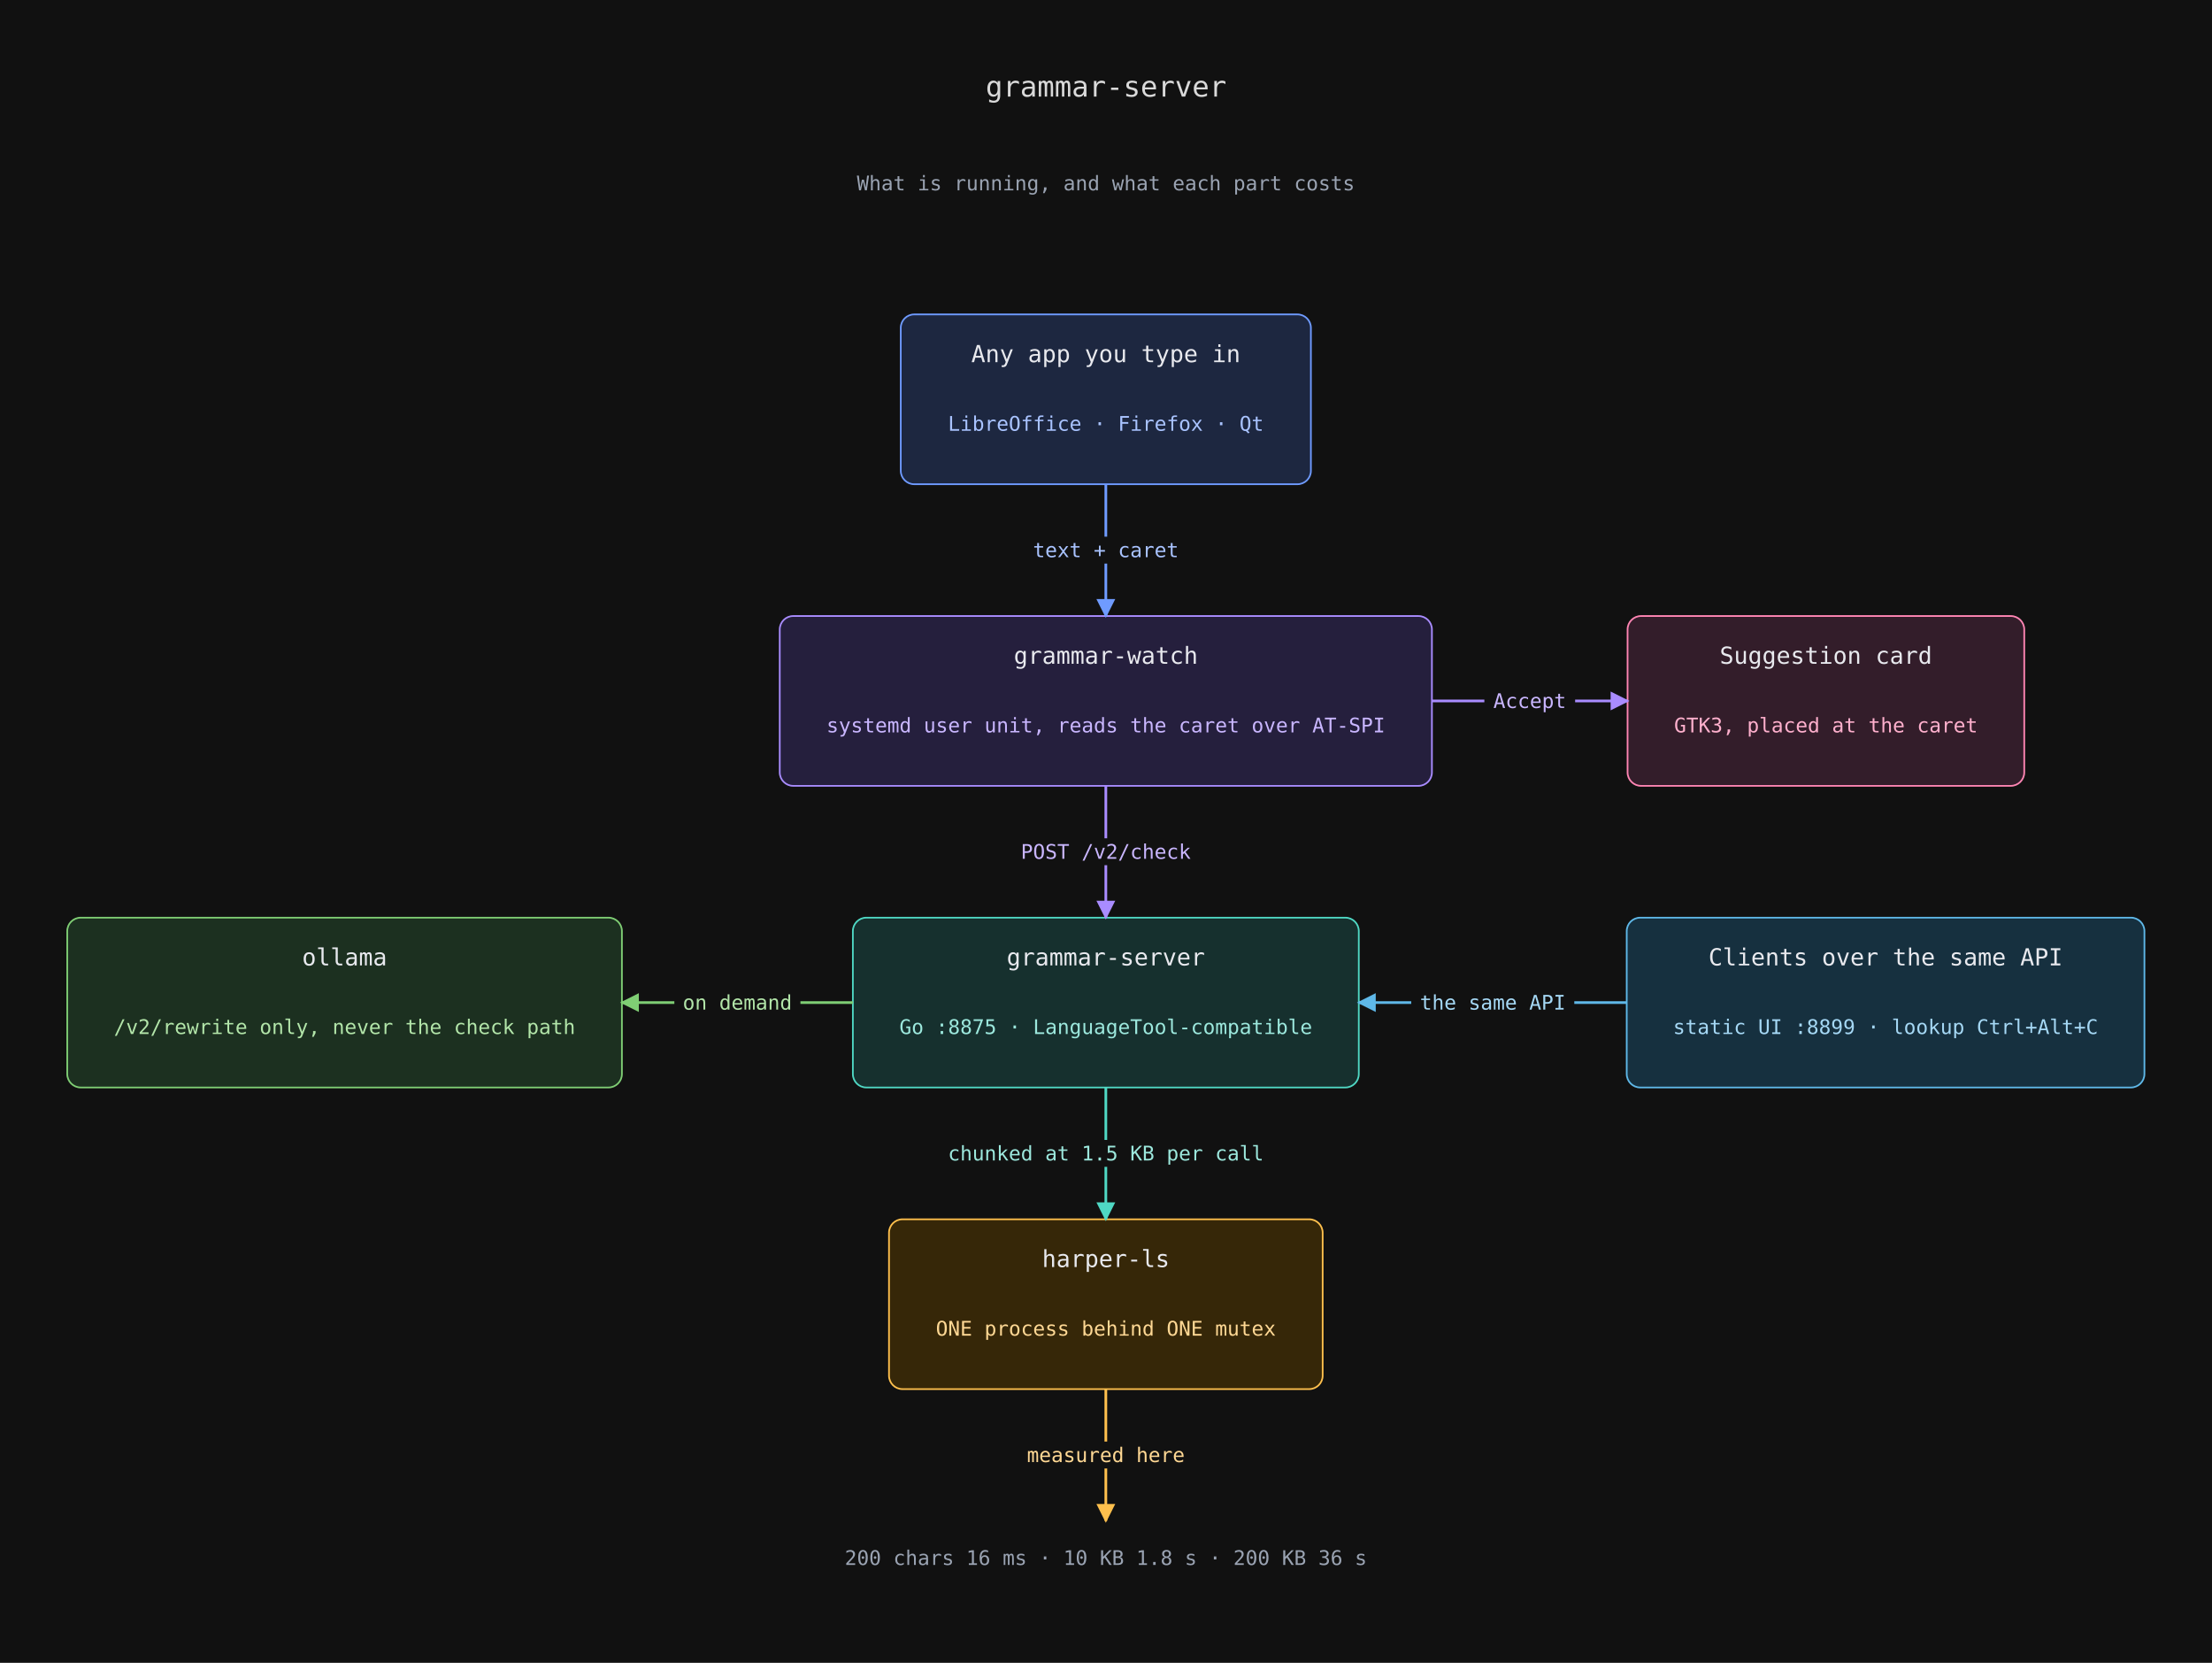
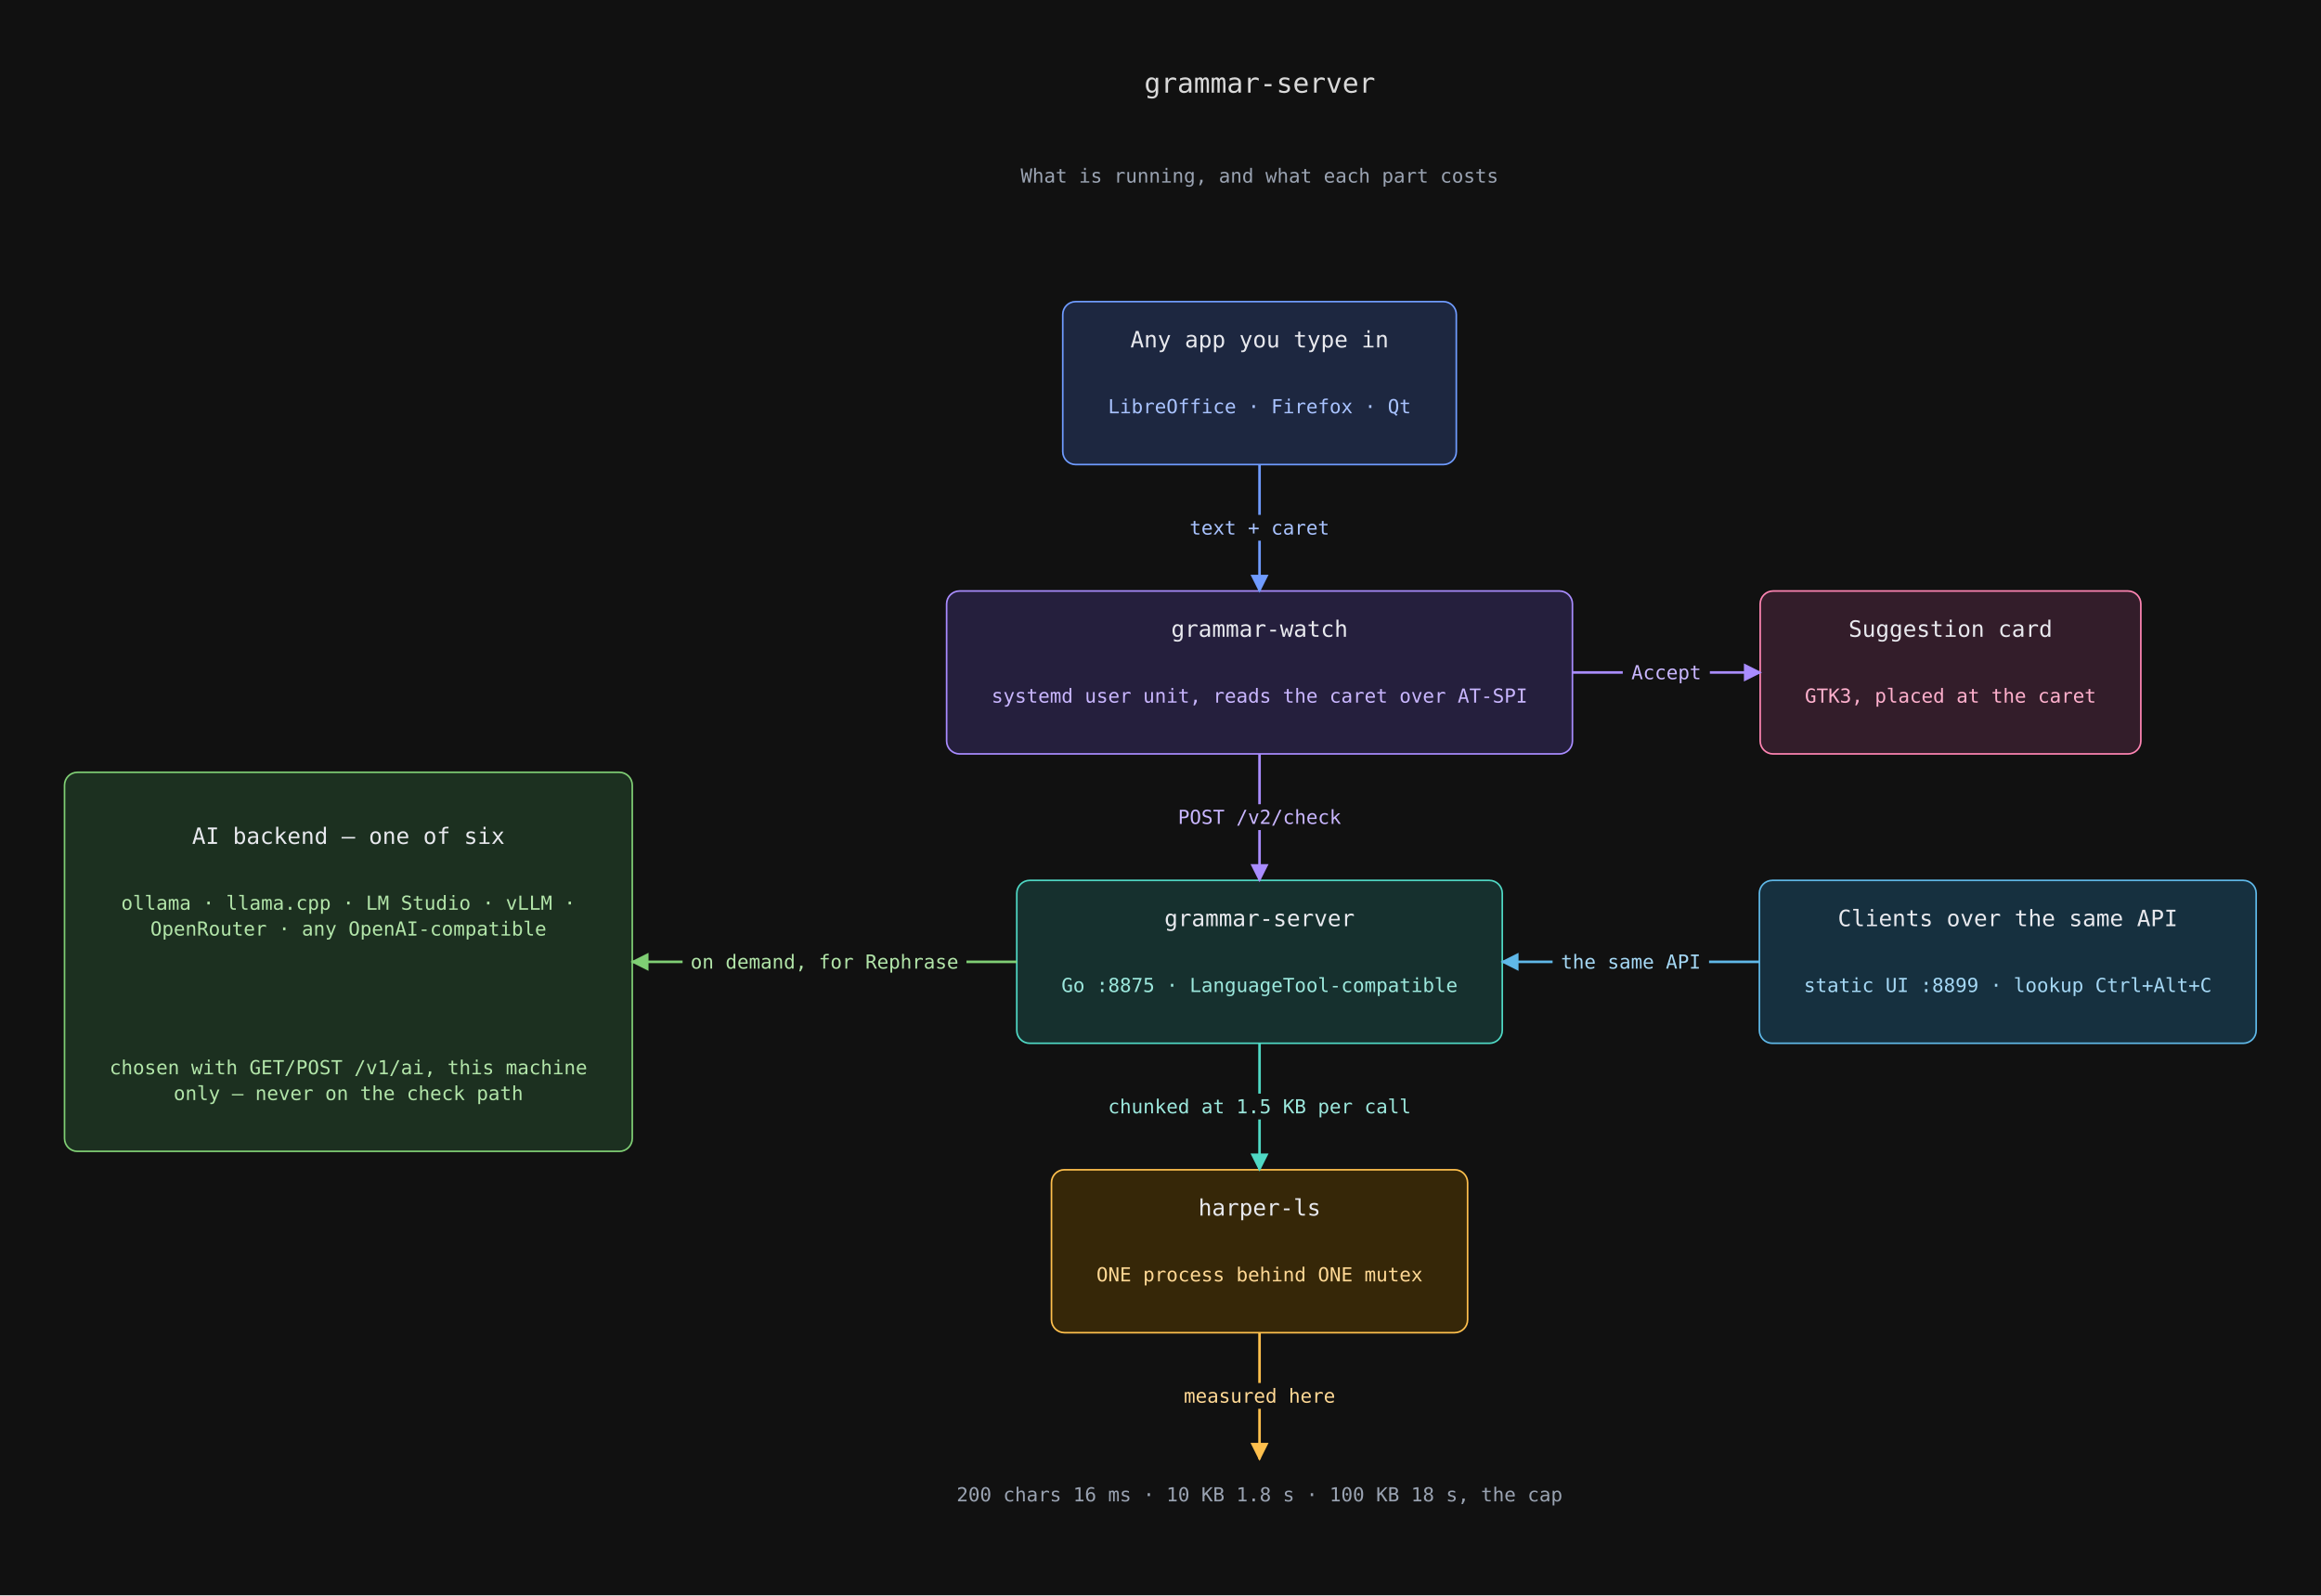
- <svg xmlns="http://www.w3.org/2000/svg" width="1316" height="989" viewBox="0 0 1316 989" font-family="'DejaVu Sans Mono', 'Menlo', 'Consolas', 'Liberation Mono', 'Courier New', monospace" font-size="14px">
+ <svg xmlns="http://www.w3.org/2000/svg" width="1439" height="989" viewBox="0 0 1439 989" font-family="'DejaVu Sans Mono', 'Menlo', 'Consolas', 'Liberation Mono', 'Courier New', monospace" font-size="14px">
  <defs>
-     <marker id="r01ba92c0-arrow-6f9bff" viewBox="0 0 10 10" refX="9" refY="5" markerWidth="7" markerHeight="7" orient="auto-start-reverse">
+     <marker id="r42f2a967-arrow-6f9bff" viewBox="0 0 10 10" refX="9" refY="5" markerWidth="7" markerHeight="7" orient="auto-start-reverse">
      <path d="M 0 0 L 10 5 L 0 10 z" fill="#6f9bff" />
    </marker>
-     <marker id="r01ba92c0-arrow-6f9bff-back" viewBox="0 0 10 10" refX="9" refY="5" markerWidth="7" markerHeight="7" orient="auto-start-reverse">
+     <marker id="r42f2a967-arrow-6f9bff-back" viewBox="0 0 10 10" refX="9" refY="5" markerWidth="7" markerHeight="7" orient="auto-start-reverse">
      <path d="M 0 0 L 10 5 L 0 10 z" fill="#6f9bff" />
    </marker>
-     <marker id="r01ba92c0-arrow-a98cff" viewBox="0 0 10 10" refX="9" refY="5" markerWidth="7" markerHeight="7" orient="auto-start-reverse">
+     <marker id="r42f2a967-arrow-a98cff" viewBox="0 0 10 10" refX="9" refY="5" markerWidth="7" markerHeight="7" orient="auto-start-reverse">
      <path d="M 0 0 L 10 5 L 0 10 z" fill="#a98cff" />
    </marker>
-     <marker id="r01ba92c0-arrow-a98cff-back" viewBox="0 0 10 10" refX="9" refY="5" markerWidth="7" markerHeight="7" orient="auto-start-reverse">
+     <marker id="r42f2a967-arrow-a98cff-back" viewBox="0 0 10 10" refX="9" refY="5" markerWidth="7" markerHeight="7" orient="auto-start-reverse">
      <path d="M 0 0 L 10 5 L 0 10 z" fill="#a98cff" />
    </marker>
-     <marker id="r01ba92c0-arrow-4fd8c4" viewBox="0 0 10 10" refX="9" refY="5" markerWidth="7" markerHeight="7" orient="auto-start-reverse">
+     <marker id="r42f2a967-arrow-4fd8c4" viewBox="0 0 10 10" refX="9" refY="5" markerWidth="7" markerHeight="7" orient="auto-start-reverse">
      <path d="M 0 0 L 10 5 L 0 10 z" fill="#4fd8c4" />
    </marker>
-     <marker id="r01ba92c0-arrow-4fd8c4-back" viewBox="0 0 10 10" refX="9" refY="5" markerWidth="7" markerHeight="7" orient="auto-start-reverse">
+     <marker id="r42f2a967-arrow-4fd8c4-back" viewBox="0 0 10 10" refX="9" refY="5" markerWidth="7" markerHeight="7" orient="auto-start-reverse">
      <path d="M 0 0 L 10 5 L 0 10 z" fill="#4fd8c4" />
    </marker>
-     <marker id="r01ba92c0-arrow-5fb8e8" viewBox="0 0 10 10" refX="9" refY="5" markerWidth="7" markerHeight="7" orient="auto-start-reverse">
+     <marker id="r42f2a967-arrow-5fb8e8" viewBox="0 0 10 10" refX="9" refY="5" markerWidth="7" markerHeight="7" orient="auto-start-reverse">
      <path d="M 0 0 L 10 5 L 0 10 z" fill="#5fb8e8" />
    </marker>
-     <marker id="r01ba92c0-arrow-5fb8e8-back" viewBox="0 0 10 10" refX="9" refY="5" markerWidth="7" markerHeight="7" orient="auto-start-reverse">
+     <marker id="r42f2a967-arrow-5fb8e8-back" viewBox="0 0 10 10" refX="9" refY="5" markerWidth="7" markerHeight="7" orient="auto-start-reverse">
      <path d="M 0 0 L 10 5 L 0 10 z" fill="#5fb8e8" />
    </marker>
-     <marker id="r01ba92c0-arrow-7fce74" viewBox="0 0 10 10" refX="9" refY="5" markerWidth="7" markerHeight="7" orient="auto-start-reverse">
+     <marker id="r42f2a967-arrow-7fce74" viewBox="0 0 10 10" refX="9" refY="5" markerWidth="7" markerHeight="7" orient="auto-start-reverse">
      <path d="M 0 0 L 10 5 L 0 10 z" fill="#7fce74" />
    </marker>
-     <marker id="r01ba92c0-arrow-7fce74-back" viewBox="0 0 10 10" refX="9" refY="5" markerWidth="7" markerHeight="7" orient="auto-start-reverse">
+     <marker id="r42f2a967-arrow-7fce74-back" viewBox="0 0 10 10" refX="9" refY="5" markerWidth="7" markerHeight="7" orient="auto-start-reverse">
      <path d="M 0 0 L 10 5 L 0 10 z" fill="#7fce74" />
    </marker>
-     <marker id="r01ba92c0-arrow-ffc04d" viewBox="0 0 10 10" refX="9" refY="5" markerWidth="7" markerHeight="7" orient="auto-start-reverse">
+     <marker id="r42f2a967-arrow-ffc04d" viewBox="0 0 10 10" refX="9" refY="5" markerWidth="7" markerHeight="7" orient="auto-start-reverse">
      <path d="M 0 0 L 10 5 L 0 10 z" fill="#ffc04d" />
    </marker>
-     <marker id="r01ba92c0-arrow-ffc04d-back" viewBox="0 0 10 10" refX="9" refY="5" markerWidth="7" markerHeight="7" orient="auto-start-reverse">
+     <marker id="r42f2a967-arrow-ffc04d-back" viewBox="0 0 10 10" refX="9" refY="5" markerWidth="7" markerHeight="7" orient="auto-start-reverse">
      <path d="M 0 0 L 10 5 L 0 10 z" fill="#ffc04d" />
    </marker>
  </defs>
-   <rect x="0" y="0" width="1316" height="989" fill="#111111" />
+   <rect x="0" y="0" width="1439" height="989" fill="#111111" />
  <g font-size="17px">
-     <text x="586.4" y="57.45" fill="#d9d9d9" text-anchor="start">grammar-server</text>
+     <text x="709.4" y="57.45" fill="#d9d9d9" text-anchor="start">grammar-server</text>
  </g>
-   <path d="M503.9 87 H811.9 a8 8 0 0 1 8 8 V123 a8 8 0 0 1 -8 8 H503.9 a8 8 0 0 1 -8 -8 V95 a8 8 0 0 1 8 -8 Z" fill="none" stroke="none" />
+   <path d="M626.9 87 H934.9 a8 8 0 0 1 8 8 V123 a8 8 0 0 1 -8 8 H626.9 a8 8 0 0 1 -8 -8 V95 a8 8 0 0 1 8 -8 Z" fill="none" stroke="none" />
  <g font-size="12px">
-     <text x="657.9" y="113.2" fill="#9aa3b2" text-anchor="middle">What is running, and what each part costs</text>
+     <text x="780.9" y="113.2" fill="#9aa3b2" text-anchor="middle">What is running, and what each part costs</text>
  </g>
-   <path d="M543.9 187 H771.9 a8 8 0 0 1 8 8 V280 a8 8 0 0 1 -8 8 H543.9 a8 8 0 0 1 -8 -8 V195 a8 8 0 0 1 8 -8 Z" fill="#1d2740" stroke="#6f9bff" />
-   <text x="657.9" y="215.4" fill="#e8e9ee" text-anchor="middle">Any app you type in</text>
-   <path d="M557.9 230 H757.9 a8 8 0 0 1 8 8 V266 a8 8 0 0 1 -8 8 H557.9 a8 8 0 0 1 -8 -8 V238 a8 8 0 0 1 8 -8 Z" fill="none" stroke="none" />
+   <path d="M666.9 187 H894.9 a8 8 0 0 1 8 8 V280 a8 8 0 0 1 -8 8 H666.9 a8 8 0 0 1 -8 -8 V195 a8 8 0 0 1 8 -8 Z" fill="#1d2740" stroke="#6f9bff" />
+   <text x="780.9" y="215.4" fill="#e8e9ee" text-anchor="middle">Any app you type in</text>
+   <path d="M680.9 230 H880.9 a8 8 0 0 1 8 8 V266 a8 8 0 0 1 -8 8 H680.9 a8 8 0 0 1 -8 -8 V238 a8 8 0 0 1 8 -8 Z" fill="none" stroke="none" />
  <g font-size="12px">
-     <text x="657.9" y="256.2" fill="#a9c3ff" text-anchor="middle">LibreOffice · Firefox · Qt</text>
+     <text x="780.9" y="256.2" fill="#a9c3ff" text-anchor="middle">LibreOffice · Firefox · Qt</text>
  </g>
-   <path d="M471.9 366.4 H843.9 a8 8 0 0 1 8 8 V459.4 a8 8 0 0 1 -8 8 H471.9 a8 8 0 0 1 -8 -8 V374.4 a8 8 0 0 1 8 -8 Z" fill="#251f3d" stroke="#a98cff" />
-   <text x="657.9" y="394.8" fill="#e8e9ee" text-anchor="middle">grammar-watch</text>
-   <path d="M485.9 409.4 H829.9 a8 8 0 0 1 8 8 V445.4 a8 8 0 0 1 -8 8 H485.9 a8 8 0 0 1 -8 -8 V417.4 a8 8 0 0 1 8 -8 Z" fill="none" stroke="none" />
+   <path d="M594.9 366.4 H966.9 a8 8 0 0 1 8 8 V459.4 a8 8 0 0 1 -8 8 H594.9 a8 8 0 0 1 -8 -8 V374.4 a8 8 0 0 1 8 -8 Z" fill="#251f3d" stroke="#a98cff" />
+   <text x="780.9" y="394.8" fill="#e8e9ee" text-anchor="middle">grammar-watch</text>
+   <path d="M608.9 409.4 H952.9 a8 8 0 0 1 8 8 V445.4 a8 8 0 0 1 -8 8 H608.9 a8 8 0 0 1 -8 -8 V417.4 a8 8 0 0 1 8 -8 Z" fill="none" stroke="none" />
  <g font-size="12px">
-     <text x="657.9" y="435.6" fill="#c9b6ff" text-anchor="middle">systemd user unit, reads the caret over AT-SPI</text>
+     <text x="780.9" y="435.6" fill="#c9b6ff" text-anchor="middle">systemd user unit, reads the caret over AT-SPI</text>
  </g>
-   <path d="M976.3 366.4 H1196.3 a8 8 0 0 1 8 8 V459.4 a8 8 0 0 1 -8 8 H976.3 a8 8 0 0 1 -8 -8 V374.4 a8 8 0 0 1 8 -8 Z" fill="#331d2a" stroke="#ff85b3" />
-   <text x="1086.3" y="394.8" fill="#e8e9ee" text-anchor="middle">Suggestion card</text>
-   <path d="M990.3 409.4 H1182.3 a8 8 0 0 1 8 8 V445.4 a8 8 0 0 1 -8 8 H990.3 a8 8 0 0 1 -8 -8 V417.4 a8 8 0 0 1 8 -8 Z" fill="none" stroke="none" />
+   <path d="M1099.3 366.4 H1319.3 a8 8 0 0 1 8 8 V459.4 a8 8 0 0 1 -8 8 H1099.3 a8 8 0 0 1 -8 -8 V374.4 a8 8 0 0 1 8 -8 Z" fill="#331d2a" stroke="#ff85b3" />
+   <text x="1209.3" y="394.8" fill="#e8e9ee" text-anchor="middle">Suggestion card</text>
+   <path d="M1113.3 409.4 H1305.3 a8 8 0 0 1 8 8 V445.4 a8 8 0 0 1 -8 8 H1113.3 a8 8 0 0 1 -8 -8 V417.4 a8 8 0 0 1 8 -8 Z" fill="none" stroke="none" />
  <g font-size="12px">
-     <text x="1086.3" y="435.6" fill="#ffb0cd" text-anchor="middle">GTK3, placed at the caret</text>
+     <text x="1209.3" y="435.6" fill="#ffb0cd" text-anchor="middle">GTK3, placed at the caret</text>
  </g>
-   <path d="M515.4 545.8 H800.4 a8 8 0 0 1 8 8 V638.8 a8 8 0 0 1 -8 8 H515.4 a8 8 0 0 1 -8 -8 V553.8 a8 8 0 0 1 8 -8 Z" fill="#16302e" stroke="#4fd8c4" />
-   <text x="657.9" y="574.2" fill="#e8e9ee" text-anchor="middle">grammar-server</text>
-   <path d="M529.4 588.8 H786.4 a8 8 0 0 1 8 8 V624.8 a8 8 0 0 1 -8 8 H529.4 a8 8 0 0 1 -8 -8 V596.8 a8 8 0 0 1 8 -8 Z" fill="none" stroke="none" />
+   <path d="M638.4 545.8 H923.4 a8 8 0 0 1 8 8 V638.8 a8 8 0 0 1 -8 8 H638.4 a8 8 0 0 1 -8 -8 V553.8 a8 8 0 0 1 8 -8 Z" fill="#16302e" stroke="#4fd8c4" />
+   <text x="780.9" y="574.2" fill="#e8e9ee" text-anchor="middle">grammar-server</text>
+   <path d="M652.4 588.8 H909.4 a8 8 0 0 1 8 8 V624.8 a8 8 0 0 1 -8 8 H652.4 a8 8 0 0 1 -8 -8 V596.8 a8 8 0 0 1 8 -8 Z" fill="none" stroke="none" />
  <g font-size="12px">
-     <text x="657.9" y="615" fill="#9ce8dd" text-anchor="middle">Go :8875 · LanguageTool-compatible</text>
+     <text x="780.9" y="615" fill="#9ce8dd" text-anchor="middle">Go :8875 · LanguageTool-compatible</text>
  </g>
-   <path d="M975.8 545.8 H1267.8 a8 8 0 0 1 8 8 V638.8 a8 8 0 0 1 -8 8 H975.8 a8 8 0 0 1 -8 -8 V553.8 a8 8 0 0 1 8 -8 Z" fill="#16303f" stroke="#5fb8e8" />
-   <text x="1121.8" y="574.2" fill="#e8e9ee" text-anchor="middle">Clients over the same API</text>
-   <path d="M989.8 588.8 H1253.8 a8 8 0 0 1 8 8 V624.8 a8 8 0 0 1 -8 8 H989.8 a8 8 0 0 1 -8 -8 V596.8 a8 8 0 0 1 8 -8 Z" fill="none" stroke="none" />
+   <path d="M1098.8 545.8 H1390.8 a8 8 0 0 1 8 8 V638.8 a8 8 0 0 1 -8 8 H1098.8 a8 8 0 0 1 -8 -8 V553.8 a8 8 0 0 1 8 -8 Z" fill="#16303f" stroke="#5fb8e8" />
+   <text x="1244.8" y="574.2" fill="#e8e9ee" text-anchor="middle">Clients over the same API</text>
+   <path d="M1112.8 588.8 H1376.8 a8 8 0 0 1 8 8 V624.8 a8 8 0 0 1 -8 8 H1112.8 a8 8 0 0 1 -8 -8 V596.8 a8 8 0 0 1 8 -8 Z" fill="none" stroke="none" />
  <g font-size="12px">
-     <text x="1121.8" y="615" fill="#a5d8f5" text-anchor="middle">static UI :8899 · lookup Ctrl+Alt+C</text>
+     <text x="1244.8" y="615" fill="#a5d8f5" text-anchor="middle">static UI :8899 · lookup Ctrl+Alt+C</text>
  </g>
-   <path d="M48 545.8 H362 a8 8 0 0 1 8 8 V638.8 a8 8 0 0 1 -8 8 H48 a8 8 0 0 1 -8 -8 V553.8 a8 8 0 0 1 8 -8 Z" fill="#1c3020" stroke="#7fce74" />
-   <text x="205" y="574.2" fill="#e8e9ee" text-anchor="middle">ollama</text>
-   <path d="M62 588.8 H348 a8 8 0 0 1 8 8 V624.8 a8 8 0 0 1 -8 8 H62 a8 8 0 0 1 -8 -8 V596.8 a8 8 0 0 1 8 -8 Z" fill="none" stroke="none" />
+   <path d="M48 478.8 H384 a8 8 0 0 1 8 8 V705.8 a8 8 0 0 1 -8 8 H48 a8 8 0 0 1 -8 -8 V486.8 a8 8 0 0 1 8 -8 Z" fill="#1c3020" stroke="#7fce74" />
+   <text x="216" y="523.2" fill="#e8e9ee" text-anchor="middle">AI backend — one of six</text>
+   <path d="M69.5 537.8 H362.5 a8 8 0 0 1 8 8 V589.8 a8 8 0 0 1 -8 8 H69.5 a8 8 0 0 1 -8 -8 V545.8 a8 8 0 0 1 8 -8 Z" fill="none" stroke="none" />
  <g font-size="12px">
-     <text x="205" y="615" fill="#b2e5a9" text-anchor="middle">/v2/rewrite only, never the check path</text>
+     <text x="216" y="564" fill="#b2e5a9" text-anchor="middle">ollama · llama.cpp · LM Studio · vLLM ·</text>
+     <text x="216" y="580" fill="#b2e5a9" text-anchor="middle">OpenRouter · any OpenAI-compatible</text>
  </g>
-   <path d="M536.9 725.2 H778.9 a8 8 0 0 1 8 8 V818.2 a8 8 0 0 1 -8 8 H536.9 a8 8 0 0 1 -8 -8 V733.2 a8 8 0 0 1 8 -8 Z" fill="#362708" stroke="#ffc04d" />
-   <text x="657.9" y="753.6" fill="#e8e9ee" text-anchor="middle">harper-ls</text>
-   <path d="M550.9 768.2 H764.9 a8 8 0 0 1 8 8 V804.2 a8 8 0 0 1 -8 8 H550.9 a8 8 0 0 1 -8 -8 V776.2 a8 8 0 0 1 8 -8 Z" fill="none" stroke="none" />
+   <path d="M62 639.8 H370 a8 8 0 0 1 8 8 V691.8 a8 8 0 0 1 -8 8 H62 a8 8 0 0 1 -8 -8 V647.8 a8 8 0 0 1 8 -8 Z" fill="none" stroke="none" />
  <g font-size="12px">
-     <text x="657.9" y="794.4" fill="#ffd894" text-anchor="middle">ONE process behind ONE mutex</text>
+     <text x="216" y="666" fill="#b2e5a9" text-anchor="middle">chosen with GET/POST /v1/ai, this machine</text>
+     <text x="216" y="682" fill="#b2e5a9" text-anchor="middle">only — never on the check path</text>
  </g>
-   <path d="M496.9 904.6 H818.9 a8 8 0 0 1 8 8 V940.6 a8 8 0 0 1 -8 8 H496.9 a8 8 0 0 1 -8 -8 V912.6 a8 8 0 0 1 8 -8 Z" fill="none" stroke="none" />
+   <path d="M659.9 725.2 H901.9 a8 8 0 0 1 8 8 V818.2 a8 8 0 0 1 -8 8 H659.9 a8 8 0 0 1 -8 -8 V733.2 a8 8 0 0 1 8 -8 Z" fill="#362708" stroke="#ffc04d" />
+   <text x="780.9" y="753.6" fill="#e8e9ee" text-anchor="middle">harper-ls</text>
+   <path d="M673.9 768.2 H887.9 a8 8 0 0 1 8 8 V804.2 a8 8 0 0 1 -8 8 H673.9 a8 8 0 0 1 -8 -8 V776.2 a8 8 0 0 1 8 -8 Z" fill="none" stroke="none" />
  <g font-size="12px">
-     <text x="657.9" y="930.8" fill="#9aa3b2" text-anchor="middle">200 chars 16 ms · 10 KB 1.8 s · 200 KB 36 s</text>
+     <text x="780.9" y="794.4" fill="#ffd894" text-anchor="middle">ONE process behind ONE mutex</text>
  </g>
-   <line x1="657.9" y1="288" x2="657.9" y2="366.4" stroke="#6f9bff" stroke-width="1.6" marker-end="url(#r01ba92c0-arrow-6f9bff)" />
-   <rect x="609.4" y="319.2" width="97" height="16" fill="#111111" />
+   <path d="M587.4 904.6 H974.4 a8 8 0 0 1 8 8 V940.6 a8 8 0 0 1 -8 8 H587.4 a8 8 0 0 1 -8 -8 V912.6 a8 8 0 0 1 8 -8 Z" fill="none" stroke="none" />
  <g font-size="12px">
-     <text x="657.9" y="331.4" fill="#a9c3ff" text-anchor="middle">text + caret</text>
+     <text x="780.9" y="930.8" fill="#9aa3b2" text-anchor="middle">200 chars 16 ms · 10 KB 1.8 s · 100 KB 18 s, the cap</text>
  </g>
-   <line x1="851.9" y1="416.9" x2="968.3" y2="416.9" stroke="#a98cff" stroke-width="1.6" marker-end="url(#r01ba92c0-arrow-a98cff)" />
-   <rect x="883.1" y="408.9" width="54" height="16" fill="#111111" />
+   <line x1="780.9" y1="288" x2="780.9" y2="366.4" stroke="#6f9bff" stroke-width="1.6" marker-end="url(#r42f2a967-arrow-6f9bff)" />
+   <rect x="732.4" y="319.2" width="97" height="16" fill="#111111" />
  <g font-size="12px">
-     <text x="910.1" y="421.1" fill="#c9b6ff" text-anchor="middle">Accept</text>
+     <text x="780.9" y="331.4" fill="#a9c3ff" text-anchor="middle">text + caret</text>
  </g>
-   <line x1="657.9" y1="467.4" x2="657.9" y2="545.8" stroke="#a98cff" stroke-width="1.6" marker-end="url(#r01ba92c0-arrow-a98cff)" />
-   <rect x="602.4" y="498.6" width="111" height="16" fill="#111111" />
+   <line x1="974.9" y1="416.9" x2="1091.3" y2="416.9" stroke="#a98cff" stroke-width="1.6" marker-end="url(#r42f2a967-arrow-a98cff)" />
+   <rect x="1006.1" y="408.9" width="54" height="16" fill="#111111" />
  <g font-size="12px">
-     <text x="657.9" y="510.8" fill="#c9b6ff" text-anchor="middle">POST /v2/check</text>
+     <text x="1033.1" y="421.1" fill="#c9b6ff" text-anchor="middle">Accept</text>
  </g>
-   <line x1="657.9" y1="646.8" x2="657.9" y2="725.2" stroke="#4fd8c4" stroke-width="1.6" marker-end="url(#r01ba92c0-arrow-4fd8c4)" />
-   <rect x="558.9" y="678" width="198" height="16" fill="#111111" />
+   <line x1="780.9" y1="467.4" x2="780.9" y2="545.8" stroke="#a98cff" stroke-width="1.6" marker-end="url(#r42f2a967-arrow-a98cff)" />
+   <rect x="725.4" y="498.6" width="111" height="16" fill="#111111" />
  <g font-size="12px">
-     <text x="657.9" y="690.2" fill="#9ce8dd" text-anchor="middle">chunked at 1.5 KB per call</text>
+     <text x="780.9" y="510.8" fill="#c9b6ff" text-anchor="middle">POST /v2/check</text>
  </g>
-   <line x1="967.8" y1="596.3" x2="808.4" y2="596.3" stroke="#5fb8e8" stroke-width="1.6" marker-end="url(#r01ba92c0-arrow-5fb8e8)" />
-   <rect x="839.6" y="588.3" width="97" height="16" fill="#111111" />
+   <line x1="780.9" y1="646.8" x2="780.9" y2="725.2" stroke="#4fd8c4" stroke-width="1.6" marker-end="url(#r42f2a967-arrow-4fd8c4)" />
+   <rect x="681.9" y="678" width="198" height="16" fill="#111111" />
  <g font-size="12px">
-     <text x="888.1" y="600.5" fill="#a5d8f5" text-anchor="middle">the same API</text>
+     <text x="780.9" y="690.2" fill="#9ce8dd" text-anchor="middle">chunked at 1.5 KB per call</text>
  </g>
-   <line x1="507.4" y1="596.3" x2="370" y2="596.3" stroke="#7fce74" stroke-width="1.6" marker-end="url(#r01ba92c0-arrow-7fce74)" />
-   <rect x="401.2" y="588.3" width="75" height="16" fill="#111111" />
+   <line x1="1090.8" y1="596.3" x2="931.4" y2="596.3" stroke="#5fb8e8" stroke-width="1.6" marker-end="url(#r42f2a967-arrow-5fb8e8)" />
+   <rect x="962.6" y="588.3" width="97" height="16" fill="#111111" />
  <g font-size="12px">
-     <text x="438.7" y="600.5" fill="#b2e5a9" text-anchor="middle">on demand</text>
+     <text x="1011.1" y="600.5" fill="#a5d8f5" text-anchor="middle">the same API</text>
  </g>
-   <line x1="657.9" y1="826.2" x2="657.9" y2="904.6" stroke="#ffc04d" stroke-width="1.6" marker-end="url(#r01ba92c0-arrow-ffc04d)" />
-   <rect x="605.9" y="857.4" width="104" height="16" fill="#111111" />
+   <line x1="630.4" y1="596.3" x2="392" y2="596.3" stroke="#7fce74" stroke-width="1.6" marker-end="url(#r42f2a967-arrow-7fce74)" />
+   <rect x="423.2" y="588.3" width="176" height="16" fill="#111111" />
  <g font-size="12px">
-     <text x="657.9" y="869.6" fill="#ffd894" text-anchor="middle">measured here</text>
+     <text x="511.2" y="600.5" fill="#b2e5a9" text-anchor="middle">on demand, for Rephrase</text>
+   </g>
+   <line x1="780.9" y1="826.2" x2="780.9" y2="904.6" stroke="#ffc04d" stroke-width="1.6" marker-end="url(#r42f2a967-arrow-ffc04d)" />
+   <rect x="728.9" y="857.4" width="104" height="16" fill="#111111" />
+   <g font-size="12px">
+     <text x="780.9" y="869.6" fill="#ffd894" text-anchor="middle">measured here</text>
  </g>
</svg>
